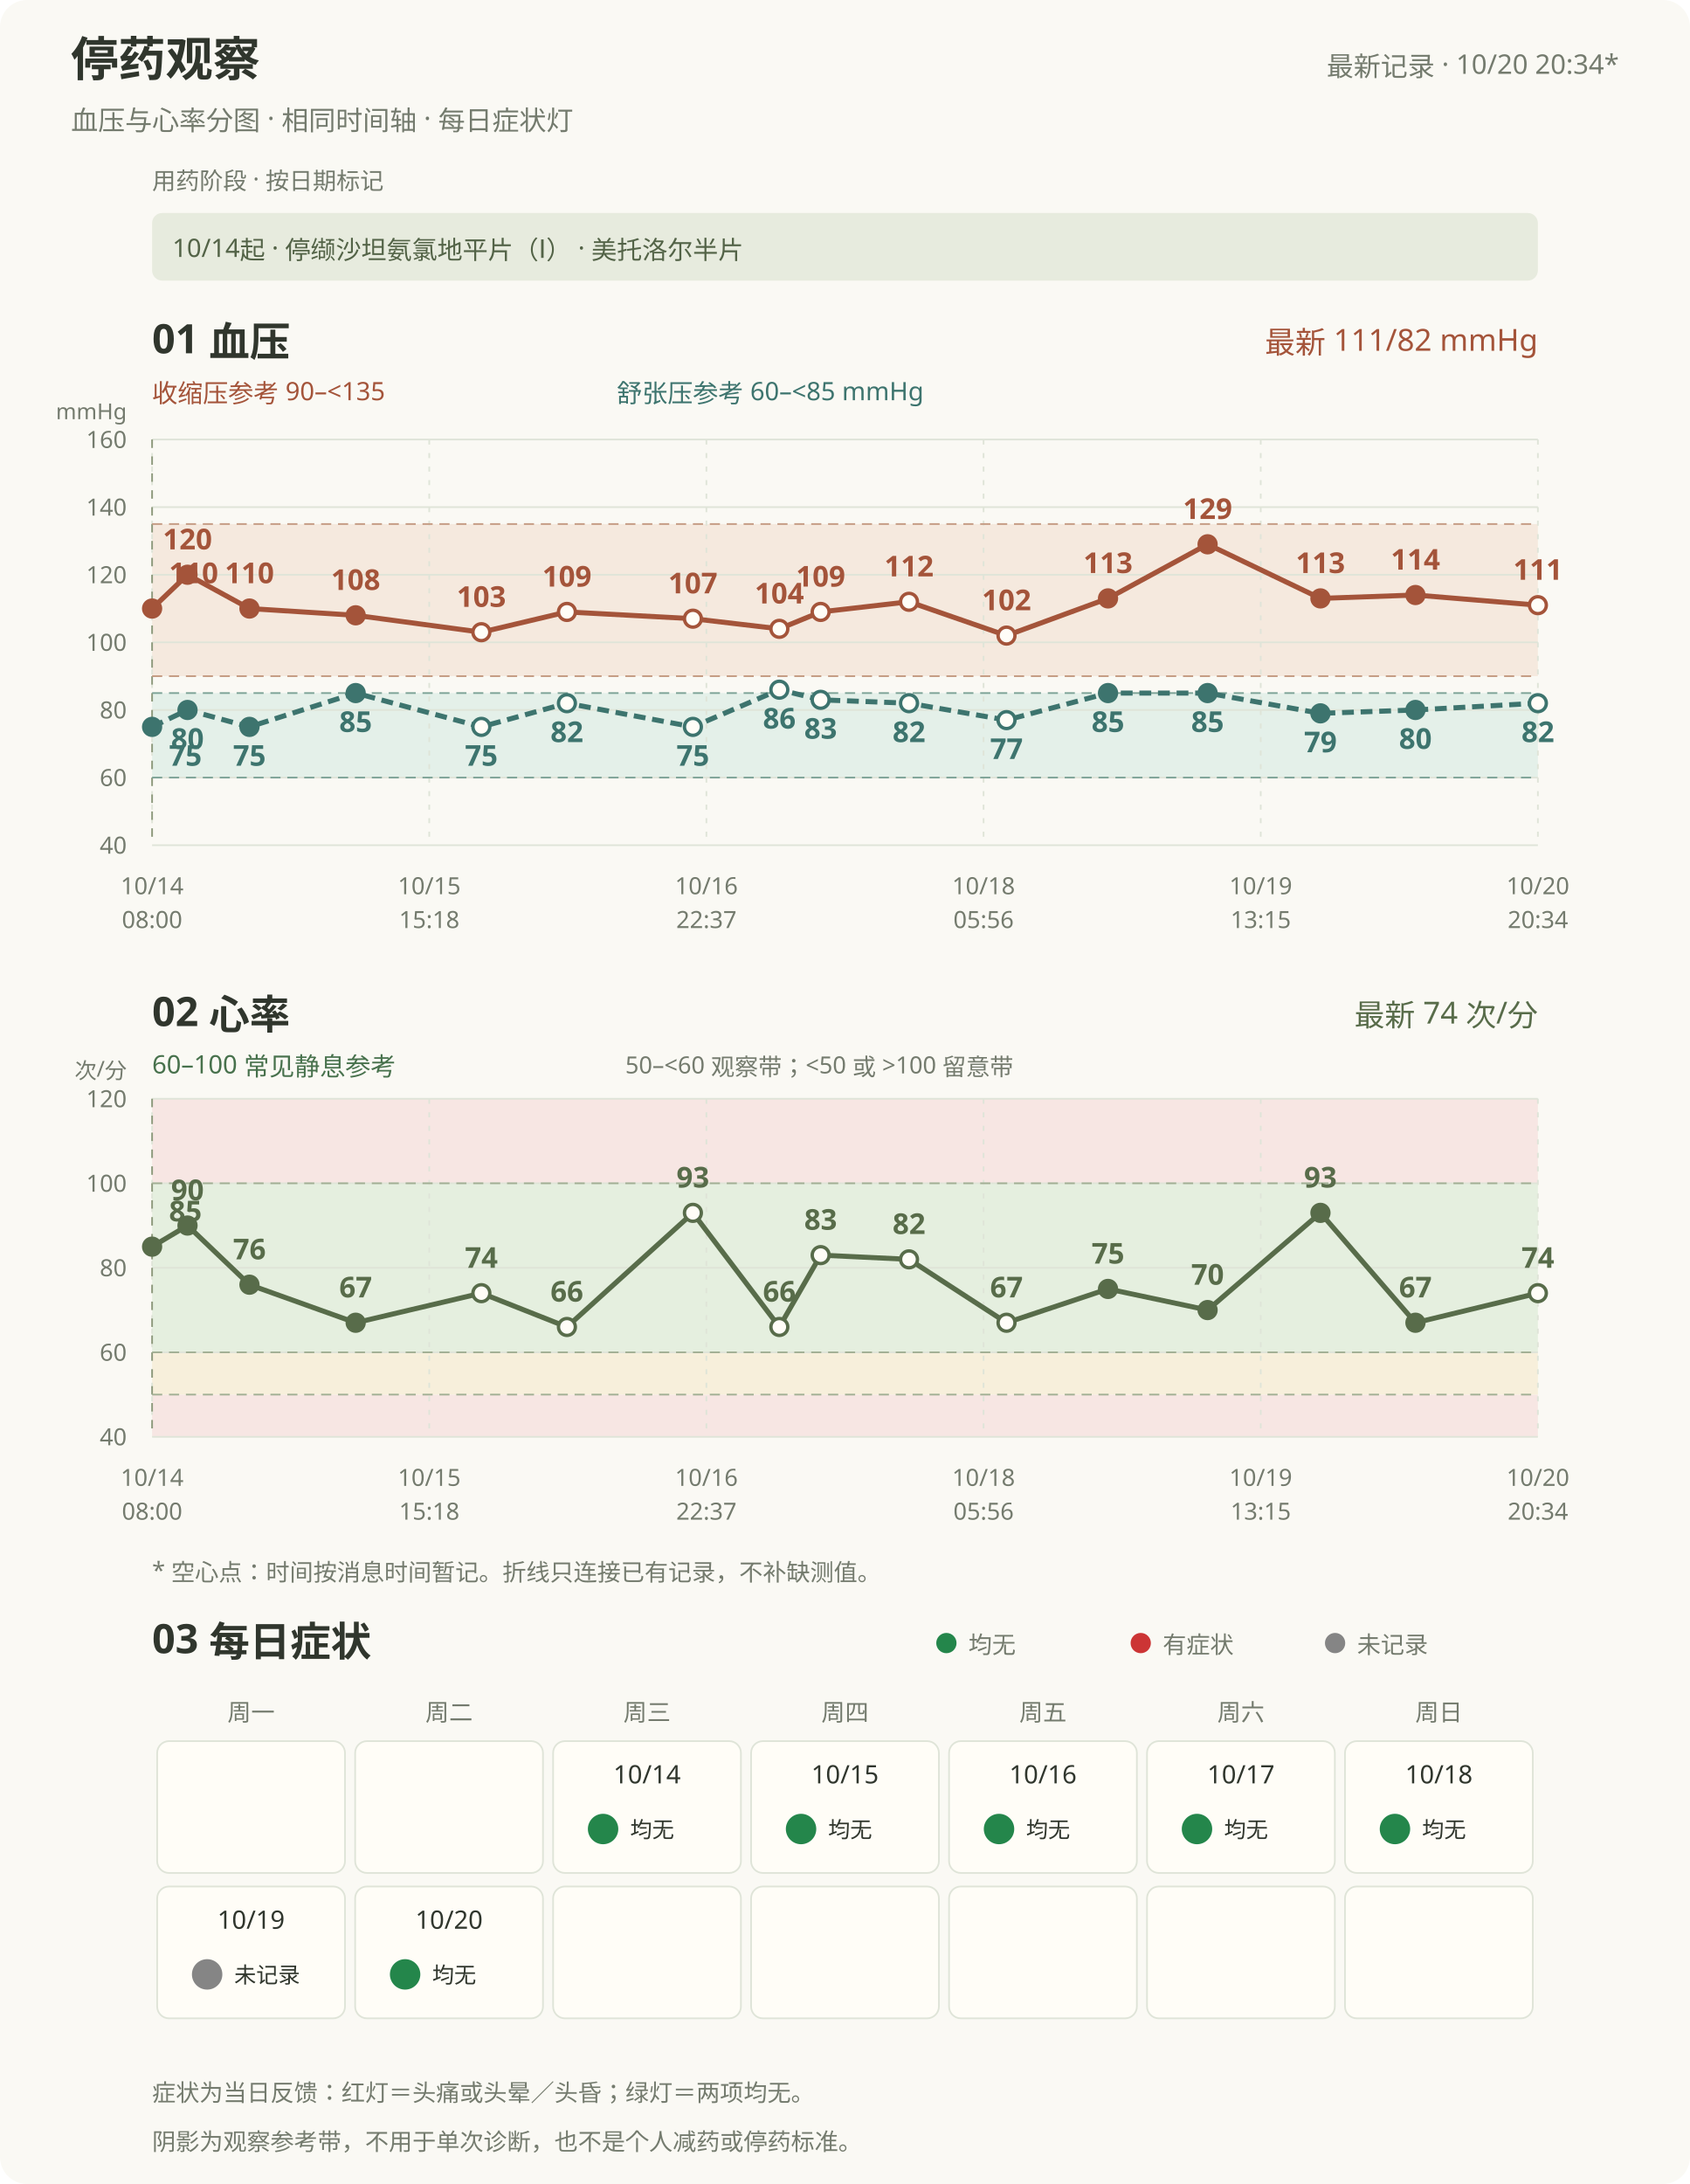
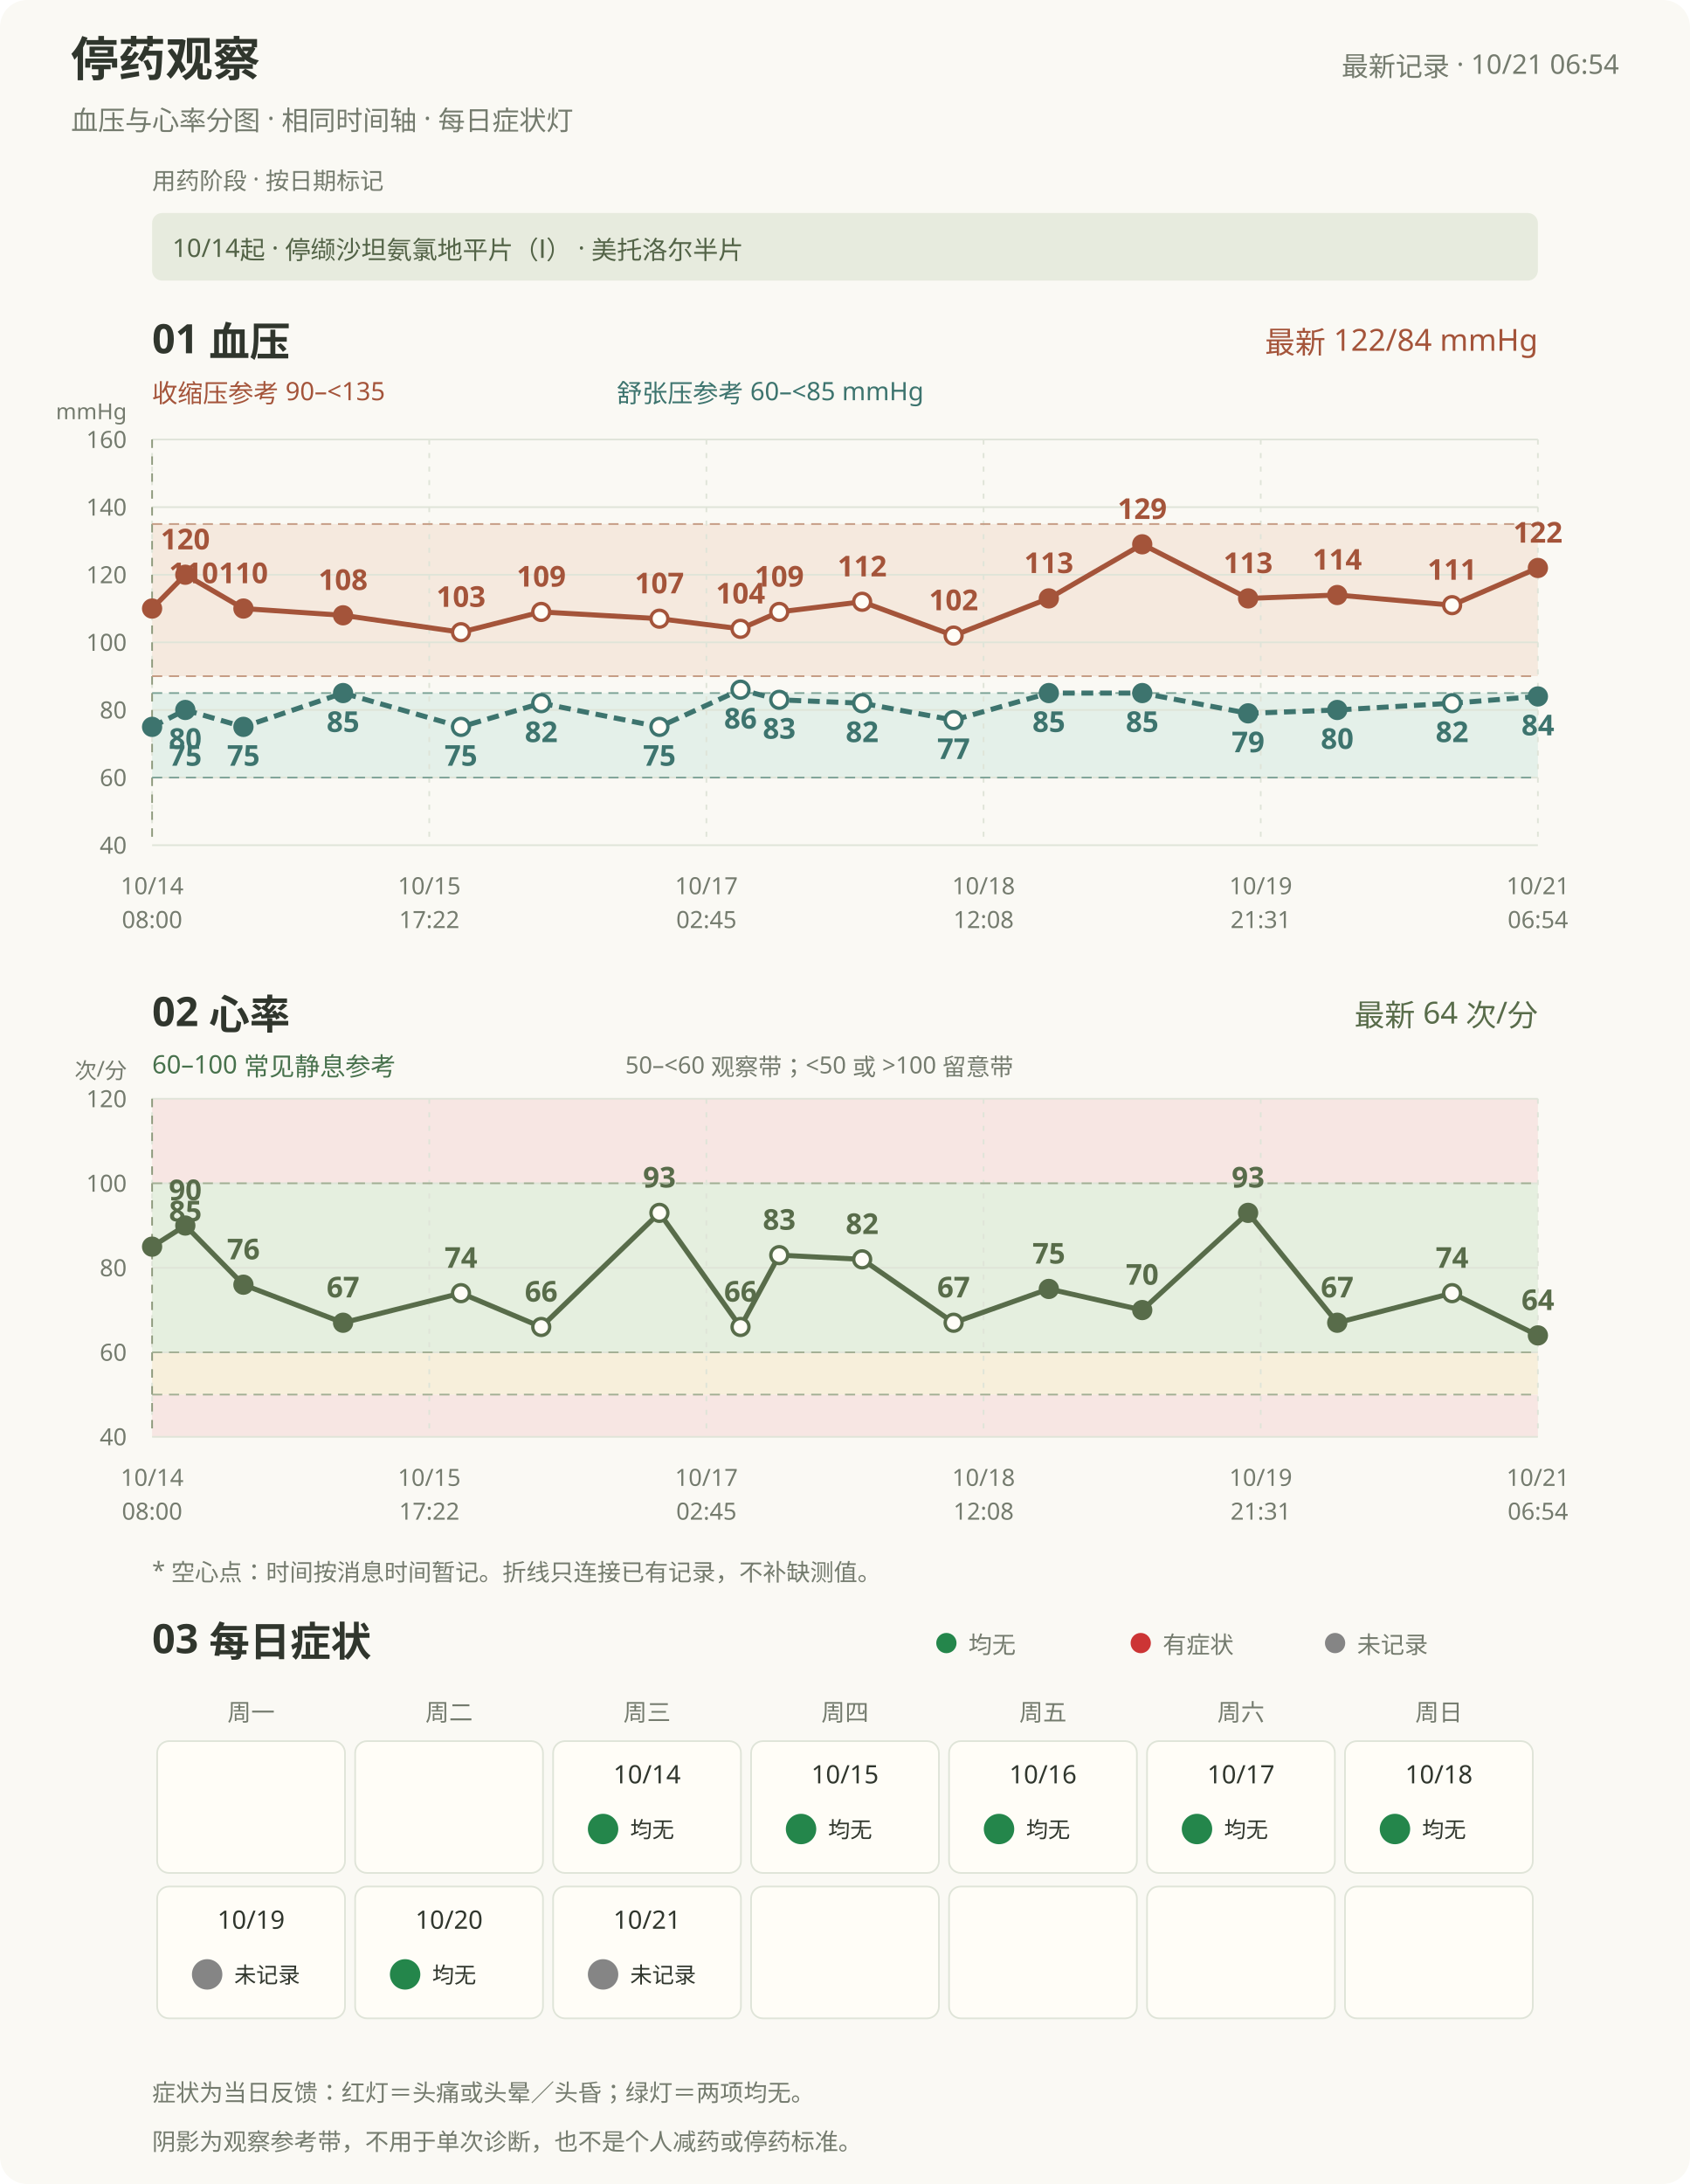
<svg xmlns="http://www.w3.org/2000/svg" viewBox="0 0 1000 1292" role="img" aria-labelledby="title desc">
  <rect width="1000" height="1292" rx="16" fill="#faf9f4" />
  <g font-family="system-ui,Microsoft YaHei,sans-serif" fill="#30362d">
    <text x="42" y="45" font-size="28" fill="#30362d" font-weight="600">停药观察</text>
-     <text x="958" y="45" font-size="16" fill="#747b6e" text-anchor="end">最新记录 · 10/20 20:34*</text>
+     <text x="958" y="45" font-size="16" fill="#747b6e" text-anchor="end">最新记录 · 10/21 06:54</text>
    <text x="42" y="77" font-size="16" fill="#747b6e">血压与心率分图 · 相同时间轴 · 每日症状灯</text>
    <text x="90" y="112" font-size="14" fill="#747b6e">用药阶段 · 按日期标记</text>
    <rect x="90" y="126" width="820" height="40" rx="6" fill="#e7ebde" />
    <text x="102" y="152" font-size="15" fill="#536347">10/14起 · 停缬沙坦氨氯地平片（Ⅰ） · 美托洛尔半片</text>
    <text x="90" y="209" font-size="24" fill="#30362d" font-weight="600">01  血压</text>
-     <text x="910" y="209" font-size="18" fill="#a4543a" text-anchor="end">最新 111/82 mmHg</text>
+     <text x="910" y="209" font-size="18" fill="#a4543a" text-anchor="end">最新 122/84 mmHg</text>
    <text x="90" y="238" font-size="15" fill="#a4543a">收缩压参考 90–&lt;135</text>
    <text x="365" y="238" font-size="15" fill="#3d746e">舒张压参考 60–&lt;85 mmHg</text>
    <rect data-band="systolic-90-135" x="90" y="310" width="820" height="90" fill="#f5e9de" />
    <rect data-band="diastolic-60-85" x="90" y="410" width="820" height="50" fill="#e4f0e9" />
    <text x="75" y="248" font-size="13" fill="#747b6e" text-anchor="end">mmHg</text>
    <line x1="90" y1="500" x2="910" y2="500" stroke="#dfe4d8" />
    <text x="75" y="505" font-size="14" fill="#747b6e" text-anchor="end">40</text>
    <line x1="90" y1="460" x2="910" y2="460" stroke="#dfe4d8" />
    <text x="75" y="465" font-size="14" fill="#747b6e" text-anchor="end">60</text>
    <line x1="90" y1="420" x2="910" y2="420" stroke="#dfe4d8" />
    <text x="75" y="425" font-size="14" fill="#747b6e" text-anchor="end">80</text>
    <line x1="90" y1="380" x2="910" y2="380" stroke="#dfe4d8" />
    <text x="75" y="385" font-size="14" fill="#747b6e" text-anchor="end">100</text>
    <line x1="90" y1="340" x2="910" y2="340" stroke="#dfe4d8" />
    <text x="75" y="345" font-size="14" fill="#747b6e" text-anchor="end">120</text>
    <line x1="90" y1="300" x2="910" y2="300" stroke="#dfe4d8" />
    <text x="75" y="305" font-size="14" fill="#747b6e" text-anchor="end">140</text>
    <line x1="90" y1="260" x2="910" y2="260" stroke="#dfe4d8" />
    <text x="75" y="265" font-size="14" fill="#747b6e" text-anchor="end">160</text>
    <line x1="90" y1="260" x2="90" y2="500" stroke="#dfe4d8" stroke-dasharray="3 5" />
    <text x="90" y="529" font-size="14" fill="#747b6e" text-anchor="middle">10/14</text>
    <text x="90" y="549" font-size="14" fill="#747b6e" text-anchor="middle">08:00</text>
    <line x1="254" y1="260" x2="254" y2="500" stroke="#dfe4d8" stroke-dasharray="3 5" />
    <text x="254" y="529" font-size="14" fill="#747b6e" text-anchor="middle">10/15</text>
-     <text x="254" y="549" font-size="14" fill="#747b6e" text-anchor="middle">15:18</text>
+     <text x="254" y="549" font-size="14" fill="#747b6e" text-anchor="middle">17:22</text>
    <line x1="418" y1="260" x2="418" y2="500" stroke="#dfe4d8" stroke-dasharray="3 5" />
-     <text x="418" y="529" font-size="14" fill="#747b6e" text-anchor="middle">10/16</text>
-     <text x="418" y="549" font-size="14" fill="#747b6e" text-anchor="middle">22:37</text>
+     <text x="418" y="529" font-size="14" fill="#747b6e" text-anchor="middle">10/17</text>
+     <text x="418" y="549" font-size="14" fill="#747b6e" text-anchor="middle">02:45</text>
    <line x1="582" y1="260" x2="582" y2="500" stroke="#dfe4d8" stroke-dasharray="3 5" />
    <text x="582" y="529" font-size="14" fill="#747b6e" text-anchor="middle">10/18</text>
-     <text x="582" y="549" font-size="14" fill="#747b6e" text-anchor="middle">05:56</text>
+     <text x="582" y="549" font-size="14" fill="#747b6e" text-anchor="middle">12:08</text>
    <line x1="746" y1="260" x2="746" y2="500" stroke="#dfe4d8" stroke-dasharray="3 5" />
    <text x="746" y="529" font-size="14" fill="#747b6e" text-anchor="middle">10/19</text>
-     <text x="746" y="549" font-size="14" fill="#747b6e" text-anchor="middle">13:15</text>
+     <text x="746" y="549" font-size="14" fill="#747b6e" text-anchor="middle">21:31</text>
    <line x1="910" y1="260" x2="910" y2="500" stroke="#dfe4d8" stroke-dasharray="3 5" />
-     <text x="910" y="529" font-size="14" fill="#747b6e" text-anchor="middle">10/20</text>
-     <text x="910" y="549" font-size="14" fill="#747b6e" text-anchor="middle">20:34</text>
+     <text x="910" y="529" font-size="14" fill="#747b6e" text-anchor="middle">10/21</text>
+     <text x="910" y="549" font-size="14" fill="#747b6e" text-anchor="middle">06:54</text>
    <line x1="90" y1="260" x2="90" y2="500" stroke="#8d997c" stroke-dasharray="5 5" />
    <line x1="90" y1="400" x2="910" y2="400" stroke="#c49a82" stroke-dasharray="6 4" />
    <line x1="90" y1="310" x2="910" y2="310" stroke="#c49a82" stroke-dasharray="6 4" />
    <line x1="90" y1="460" x2="910" y2="460" stroke="#7ca296" stroke-dasharray="6 4" />
    <line x1="90" y1="410" x2="910" y2="410" stroke="#7ca296" stroke-dasharray="6 4" />
-     <polyline data-series="systolic" points="90,360 110.95,340 147.611,360 210.46,364 284.831,374 335.459,362 410.004,366 461.156,372 485.597,362 537.884,356 595.582,376 655.638,354 714.558,322 781.335,354 837.549,352 910,358" fill="none" stroke="#a4543a" stroke-width="3" stroke-linejoin="round" />
+     <polyline data-series="systolic" points="90,360 109.652,340 144.044,360 203.002,364 272.768,374 320.262,362 390.192,366 438.177,372 461.104,362 510.154,356 564.28,376 620.617,354 675.89,322 738.532,354 791.266,352 859.231,358 910,336" fill="none" stroke="#a4543a" stroke-width="3" stroke-linejoin="round" />
    <circle data-reading="systolic" cx="90" cy="360" r="5" stroke="#a4543a" stroke-width="2" fill="#a4543a" />
    <text x="100" y="345" font-size="17" fill="#a4543a" text-anchor="start" font-weight="600">110</text>
-     <circle data-reading="systolic" cx="110.95" cy="340" r="5" stroke="#a4543a" stroke-width="2" fill="#a4543a" />
-     <text x="110.95" y="325" font-size="17" fill="#a4543a" text-anchor="middle" font-weight="600">120</text>
-     <circle data-reading="systolic" cx="147.611" cy="360" r="5" stroke="#a4543a" stroke-width="2" fill="#a4543a" />
-     <text x="147.611" y="345" font-size="17" fill="#a4543a" text-anchor="middle" font-weight="600">110</text>
-     <circle data-reading="systolic" cx="210.46" cy="364" r="5" stroke="#a4543a" stroke-width="2" fill="#a4543a" />
-     <text x="210.46" y="349" font-size="17" fill="#a4543a" text-anchor="middle" font-weight="600">108</text>
-     <circle data-reading="systolic" cx="284.831" cy="374" r="5" stroke="#a4543a" stroke-width="2" fill="#fffdf7" />
-     <text x="284.831" y="359" font-size="17" fill="#a4543a" text-anchor="middle" font-weight="600">103</text>
-     <circle data-reading="systolic" cx="335.459" cy="362" r="5" stroke="#a4543a" stroke-width="2" fill="#fffdf7" />
-     <text x="335.459" y="347" font-size="17" fill="#a4543a" text-anchor="middle" font-weight="600">109</text>
-     <circle data-reading="systolic" cx="410.004" cy="366" r="5" stroke="#a4543a" stroke-width="2" fill="#fffdf7" />
-     <text x="410.004" y="351" font-size="17" fill="#a4543a" text-anchor="middle" font-weight="600">107</text>
-     <circle data-reading="systolic" cx="461.156" cy="372" r="5" stroke="#a4543a" stroke-width="2" fill="#fffdf7" />
-     <text x="461.156" y="357" font-size="17" fill="#a4543a" text-anchor="middle" font-weight="600">104</text>
-     <circle data-reading="systolic" cx="485.597" cy="362" r="5" stroke="#a4543a" stroke-width="2" fill="#fffdf7" />
-     <text x="485.597" y="347" font-size="17" fill="#a4543a" text-anchor="middle" font-weight="600">109</text>
-     <circle data-reading="systolic" cx="537.884" cy="356" r="5" stroke="#a4543a" stroke-width="2" fill="#fffdf7" />
-     <text x="537.884" y="341" font-size="17" fill="#a4543a" text-anchor="middle" font-weight="600">112</text>
-     <circle data-reading="systolic" cx="595.582" cy="376" r="5" stroke="#a4543a" stroke-width="2" fill="#fffdf7" />
-     <text x="595.582" y="361" font-size="17" fill="#a4543a" text-anchor="middle" font-weight="600">102</text>
-     <circle data-reading="systolic" cx="655.638" cy="354" r="5" stroke="#a4543a" stroke-width="2" fill="#a4543a" />
-     <text x="655.638" y="339" font-size="17" fill="#a4543a" text-anchor="middle" font-weight="600">113</text>
-     <circle data-reading="systolic" cx="714.558" cy="322" r="5" stroke="#a4543a" stroke-width="2" fill="#a4543a" />
-     <text x="714.558" y="307" font-size="17" fill="#a4543a" text-anchor="middle" font-weight="600">129</text>
-     <circle data-reading="systolic" cx="781.335" cy="354" r="5" stroke="#a4543a" stroke-width="2" fill="#a4543a" />
-     <text x="781.335" y="339" font-size="17" fill="#a4543a" text-anchor="middle" font-weight="600">113</text>
-     <circle data-reading="systolic" cx="837.549" cy="352" r="5" stroke="#a4543a" stroke-width="2" fill="#a4543a" />
-     <text x="837.549" y="337" font-size="17" fill="#a4543a" text-anchor="middle" font-weight="600">114</text>
-     <circle data-reading="systolic" cx="910" cy="358" r="5" stroke="#a4543a" stroke-width="2" fill="#fffdf7" />
-     <text x="910" y="343" font-size="17" fill="#a4543a" text-anchor="middle" font-weight="600">111</text>
-     <polyline data-series="diastolic" points="90,430 110.95,420 147.611,430 210.46,410 284.831,430 335.459,416 410.004,430 461.156,408 485.597,414 537.884,416 595.582,426 655.638,410 714.558,410 781.335,422 837.549,420 910,416" fill="none" stroke="#3d746e" stroke-width="3" stroke-linejoin="round" stroke-dasharray="7 4" />
+     <circle data-reading="systolic" cx="109.652" cy="340" r="5" stroke="#a4543a" stroke-width="2" fill="#a4543a" />
+     <text x="109.652" y="325" font-size="17" fill="#a4543a" text-anchor="middle" font-weight="600">120</text>
+     <circle data-reading="systolic" cx="144.044" cy="360" r="5" stroke="#a4543a" stroke-width="2" fill="#a4543a" />
+     <text x="144.044" y="345" font-size="17" fill="#a4543a" text-anchor="middle" font-weight="600">110</text>
+     <circle data-reading="systolic" cx="203.002" cy="364" r="5" stroke="#a4543a" stroke-width="2" fill="#a4543a" />
+     <text x="203.002" y="349" font-size="17" fill="#a4543a" text-anchor="middle" font-weight="600">108</text>
+     <circle data-reading="systolic" cx="272.768" cy="374" r="5" stroke="#a4543a" stroke-width="2" fill="#fffdf7" />
+     <text x="272.768" y="359" font-size="17" fill="#a4543a" text-anchor="middle" font-weight="600">103</text>
+     <circle data-reading="systolic" cx="320.262" cy="362" r="5" stroke="#a4543a" stroke-width="2" fill="#fffdf7" />
+     <text x="320.262" y="347" font-size="17" fill="#a4543a" text-anchor="middle" font-weight="600">109</text>
+     <circle data-reading="systolic" cx="390.192" cy="366" r="5" stroke="#a4543a" stroke-width="2" fill="#fffdf7" />
+     <text x="390.192" y="351" font-size="17" fill="#a4543a" text-anchor="middle" font-weight="600">107</text>
+     <circle data-reading="systolic" cx="438.177" cy="372" r="5" stroke="#a4543a" stroke-width="2" fill="#fffdf7" />
+     <text x="438.177" y="357" font-size="17" fill="#a4543a" text-anchor="middle" font-weight="600">104</text>
+     <circle data-reading="systolic" cx="461.104" cy="362" r="5" stroke="#a4543a" stroke-width="2" fill="#fffdf7" />
+     <text x="461.104" y="347" font-size="17" fill="#a4543a" text-anchor="middle" font-weight="600">109</text>
+     <circle data-reading="systolic" cx="510.154" cy="356" r="5" stroke="#a4543a" stroke-width="2" fill="#fffdf7" />
+     <text x="510.154" y="341" font-size="17" fill="#a4543a" text-anchor="middle" font-weight="600">112</text>
+     <circle data-reading="systolic" cx="564.28" cy="376" r="5" stroke="#a4543a" stroke-width="2" fill="#fffdf7" />
+     <text x="564.28" y="361" font-size="17" fill="#a4543a" text-anchor="middle" font-weight="600">102</text>
+     <circle data-reading="systolic" cx="620.617" cy="354" r="5" stroke="#a4543a" stroke-width="2" fill="#a4543a" />
+     <text x="620.617" y="339" font-size="17" fill="#a4543a" text-anchor="middle" font-weight="600">113</text>
+     <circle data-reading="systolic" cx="675.89" cy="322" r="5" stroke="#a4543a" stroke-width="2" fill="#a4543a" />
+     <text x="675.89" y="307" font-size="17" fill="#a4543a" text-anchor="middle" font-weight="600">129</text>
+     <circle data-reading="systolic" cx="738.532" cy="354" r="5" stroke="#a4543a" stroke-width="2" fill="#a4543a" />
+     <text x="738.532" y="339" font-size="17" fill="#a4543a" text-anchor="middle" font-weight="600">113</text>
+     <circle data-reading="systolic" cx="791.266" cy="352" r="5" stroke="#a4543a" stroke-width="2" fill="#a4543a" />
+     <text x="791.266" y="337" font-size="17" fill="#a4543a" text-anchor="middle" font-weight="600">114</text>
+     <circle data-reading="systolic" cx="859.231" cy="358" r="5" stroke="#a4543a" stroke-width="2" fill="#fffdf7" />
+     <text x="859.231" y="343" font-size="17" fill="#a4543a" text-anchor="middle" font-weight="600">111</text>
+     <circle data-reading="systolic" cx="910" cy="336" r="5" stroke="#a4543a" stroke-width="2" fill="#a4543a" />
+     <text x="910" y="321" font-size="17" fill="#a4543a" text-anchor="middle" font-weight="600">122</text>
+     <polyline data-series="diastolic" points="90,430 109.652,420 144.044,430 203.002,410 272.768,430 320.262,416 390.192,430 438.177,408 461.104,414 510.154,416 564.28,426 620.617,410 675.89,410 738.532,422 791.266,420 859.231,416 910,412" fill="none" stroke="#3d746e" stroke-width="3" stroke-linejoin="round" stroke-dasharray="7 4" />
    <circle data-reading="diastolic" cx="90" cy="430" r="5" stroke="#3d746e" stroke-width="2" fill="#3d746e" />
    <text x="100" y="453" font-size="17" fill="#3d746e" text-anchor="start" font-weight="600">75</text>
-     <circle data-reading="diastolic" cx="110.95" cy="420" r="5" stroke="#3d746e" stroke-width="2" fill="#3d746e" />
-     <text x="110.95" y="443" font-size="17" fill="#3d746e" text-anchor="middle" font-weight="600">80</text>
-     <circle data-reading="diastolic" cx="147.611" cy="430" r="5" stroke="#3d746e" stroke-width="2" fill="#3d746e" />
-     <text x="147.611" y="453" font-size="17" fill="#3d746e" text-anchor="middle" font-weight="600">75</text>
-     <circle data-reading="diastolic" cx="210.46" cy="410" r="5" stroke="#3d746e" stroke-width="2" fill="#3d746e" />
-     <text x="210.46" y="433" font-size="17" fill="#3d746e" text-anchor="middle" font-weight="600">85</text>
-     <circle data-reading="diastolic" cx="284.831" cy="430" r="5" stroke="#3d746e" stroke-width="2" fill="#fffdf7" />
-     <text x="284.831" y="453" font-size="17" fill="#3d746e" text-anchor="middle" font-weight="600">75</text>
-     <circle data-reading="diastolic" cx="335.459" cy="416" r="5" stroke="#3d746e" stroke-width="2" fill="#fffdf7" />
-     <text x="335.459" y="439" font-size="17" fill="#3d746e" text-anchor="middle" font-weight="600">82</text>
-     <circle data-reading="diastolic" cx="410.004" cy="430" r="5" stroke="#3d746e" stroke-width="2" fill="#fffdf7" />
-     <text x="410.004" y="453" font-size="17" fill="#3d746e" text-anchor="middle" font-weight="600">75</text>
-     <circle data-reading="diastolic" cx="461.156" cy="408" r="5" stroke="#3d746e" stroke-width="2" fill="#fffdf7" />
-     <text x="461.156" y="431" font-size="17" fill="#3d746e" text-anchor="middle" font-weight="600">86</text>
-     <circle data-reading="diastolic" cx="485.597" cy="414" r="5" stroke="#3d746e" stroke-width="2" fill="#fffdf7" />
-     <text x="485.597" y="437" font-size="17" fill="#3d746e" text-anchor="middle" font-weight="600">83</text>
-     <circle data-reading="diastolic" cx="537.884" cy="416" r="5" stroke="#3d746e" stroke-width="2" fill="#fffdf7" />
-     <text x="537.884" y="439" font-size="17" fill="#3d746e" text-anchor="middle" font-weight="600">82</text>
-     <circle data-reading="diastolic" cx="595.582" cy="426" r="5" stroke="#3d746e" stroke-width="2" fill="#fffdf7" />
-     <text x="595.582" y="449" font-size="17" fill="#3d746e" text-anchor="middle" font-weight="600">77</text>
-     <circle data-reading="diastolic" cx="655.638" cy="410" r="5" stroke="#3d746e" stroke-width="2" fill="#3d746e" />
-     <text x="655.638" y="433" font-size="17" fill="#3d746e" text-anchor="middle" font-weight="600">85</text>
-     <circle data-reading="diastolic" cx="714.558" cy="410" r="5" stroke="#3d746e" stroke-width="2" fill="#3d746e" />
-     <text x="714.558" y="433" font-size="17" fill="#3d746e" text-anchor="middle" font-weight="600">85</text>
-     <circle data-reading="diastolic" cx="781.335" cy="422" r="5" stroke="#3d746e" stroke-width="2" fill="#3d746e" />
-     <text x="781.335" y="445" font-size="17" fill="#3d746e" text-anchor="middle" font-weight="600">79</text>
-     <circle data-reading="diastolic" cx="837.549" cy="420" r="5" stroke="#3d746e" stroke-width="2" fill="#3d746e" />
-     <text x="837.549" y="443" font-size="17" fill="#3d746e" text-anchor="middle" font-weight="600">80</text>
-     <circle data-reading="diastolic" cx="910" cy="416" r="5" stroke="#3d746e" stroke-width="2" fill="#fffdf7" />
-     <text x="910" y="439" font-size="17" fill="#3d746e" text-anchor="middle" font-weight="600">82</text>
+     <circle data-reading="diastolic" cx="109.652" cy="420" r="5" stroke="#3d746e" stroke-width="2" fill="#3d746e" />
+     <text x="109.652" y="443" font-size="17" fill="#3d746e" text-anchor="middle" font-weight="600">80</text>
+     <circle data-reading="diastolic" cx="144.044" cy="430" r="5" stroke="#3d746e" stroke-width="2" fill="#3d746e" />
+     <text x="144.044" y="453" font-size="17" fill="#3d746e" text-anchor="middle" font-weight="600">75</text>
+     <circle data-reading="diastolic" cx="203.002" cy="410" r="5" stroke="#3d746e" stroke-width="2" fill="#3d746e" />
+     <text x="203.002" y="433" font-size="17" fill="#3d746e" text-anchor="middle" font-weight="600">85</text>
+     <circle data-reading="diastolic" cx="272.768" cy="430" r="5" stroke="#3d746e" stroke-width="2" fill="#fffdf7" />
+     <text x="272.768" y="453" font-size="17" fill="#3d746e" text-anchor="middle" font-weight="600">75</text>
+     <circle data-reading="diastolic" cx="320.262" cy="416" r="5" stroke="#3d746e" stroke-width="2" fill="#fffdf7" />
+     <text x="320.262" y="439" font-size="17" fill="#3d746e" text-anchor="middle" font-weight="600">82</text>
+     <circle data-reading="diastolic" cx="390.192" cy="430" r="5" stroke="#3d746e" stroke-width="2" fill="#fffdf7" />
+     <text x="390.192" y="453" font-size="17" fill="#3d746e" text-anchor="middle" font-weight="600">75</text>
+     <circle data-reading="diastolic" cx="438.177" cy="408" r="5" stroke="#3d746e" stroke-width="2" fill="#fffdf7" />
+     <text x="438.177" y="431" font-size="17" fill="#3d746e" text-anchor="middle" font-weight="600">86</text>
+     <circle data-reading="diastolic" cx="461.104" cy="414" r="5" stroke="#3d746e" stroke-width="2" fill="#fffdf7" />
+     <text x="461.104" y="437" font-size="17" fill="#3d746e" text-anchor="middle" font-weight="600">83</text>
+     <circle data-reading="diastolic" cx="510.154" cy="416" r="5" stroke="#3d746e" stroke-width="2" fill="#fffdf7" />
+     <text x="510.154" y="439" font-size="17" fill="#3d746e" text-anchor="middle" font-weight="600">82</text>
+     <circle data-reading="diastolic" cx="564.28" cy="426" r="5" stroke="#3d746e" stroke-width="2" fill="#fffdf7" />
+     <text x="564.28" y="449" font-size="17" fill="#3d746e" text-anchor="middle" font-weight="600">77</text>
+     <circle data-reading="diastolic" cx="620.617" cy="410" r="5" stroke="#3d746e" stroke-width="2" fill="#3d746e" />
+     <text x="620.617" y="433" font-size="17" fill="#3d746e" text-anchor="middle" font-weight="600">85</text>
+     <circle data-reading="diastolic" cx="675.89" cy="410" r="5" stroke="#3d746e" stroke-width="2" fill="#3d746e" />
+     <text x="675.89" y="433" font-size="17" fill="#3d746e" text-anchor="middle" font-weight="600">85</text>
+     <circle data-reading="diastolic" cx="738.532" cy="422" r="5" stroke="#3d746e" stroke-width="2" fill="#3d746e" />
+     <text x="738.532" y="445" font-size="17" fill="#3d746e" text-anchor="middle" font-weight="600">79</text>
+     <circle data-reading="diastolic" cx="791.266" cy="420" r="5" stroke="#3d746e" stroke-width="2" fill="#3d746e" />
+     <text x="791.266" y="443" font-size="17" fill="#3d746e" text-anchor="middle" font-weight="600">80</text>
+     <circle data-reading="diastolic" cx="859.231" cy="416" r="5" stroke="#3d746e" stroke-width="2" fill="#fffdf7" />
+     <text x="859.231" y="439" font-size="17" fill="#3d746e" text-anchor="middle" font-weight="600">82</text>
+     <circle data-reading="diastolic" cx="910" cy="412" r="5" stroke="#3d746e" stroke-width="2" fill="#3d746e" />
+     <text x="910" y="435" font-size="17" fill="#3d746e" text-anchor="middle" font-weight="600">84</text>
    <text x="90" y="607" font-size="24" fill="#30362d" font-weight="600">02  心率</text>
-     <text x="910" y="607" font-size="18" fill="#586c4a" text-anchor="end">最新 74 次/分</text>
+     <text x="910" y="607" font-size="18" fill="#586c4a" text-anchor="end">最新 64 次/分</text>
    <text x="90" y="635" font-size="15" fill="#47714c">60–100 常见静息参考</text>
    <text x="370" y="635" font-size="14" fill="#747b6e">50–&lt;60 观察带；&lt;50 或 &gt;100 留意带</text>
    <rect data-band="heart-low" x="90" y="825" width="820" height="25" fill="#f7e6e3" />
    <rect data-band="heart-observe" x="90" y="800" width="820" height="25" fill="#f7efdb" />
    <rect data-band="heart-reference-60-100" x="90" y="700" width="820" height="100" fill="#e5efdf" />
    <rect data-band="heart-high" x="90" y="650" width="820" height="50" fill="#f7e6e3" />
    <text x="75" y="638" font-size="13" fill="#747b6e" text-anchor="end">次/分</text>
    <line x1="90" y1="850" x2="910" y2="850" stroke="#dfe4d8" />
    <text x="75" y="855" font-size="14" fill="#747b6e" text-anchor="end">40</text>
    <line x1="90" y1="800" x2="910" y2="800" stroke="#dfe4d8" />
    <text x="75" y="805" font-size="14" fill="#747b6e" text-anchor="end">60</text>
    <line x1="90" y1="750" x2="910" y2="750" stroke="#dfe4d8" />
    <text x="75" y="755" font-size="14" fill="#747b6e" text-anchor="end">80</text>
    <line x1="90" y1="700" x2="910" y2="700" stroke="#dfe4d8" />
    <text x="75" y="705" font-size="14" fill="#747b6e" text-anchor="end">100</text>
    <line x1="90" y1="650" x2="910" y2="650" stroke="#dfe4d8" />
    <text x="75" y="655" font-size="14" fill="#747b6e" text-anchor="end">120</text>
    <line x1="90" y1="650" x2="90" y2="850" stroke="#dfe4d8" stroke-dasharray="3 5" />
    <text x="90" y="879" font-size="14" fill="#747b6e" text-anchor="middle">10/14</text>
    <text x="90" y="899" font-size="14" fill="#747b6e" text-anchor="middle">08:00</text>
    <line x1="254" y1="650" x2="254" y2="850" stroke="#dfe4d8" stroke-dasharray="3 5" />
    <text x="254" y="879" font-size="14" fill="#747b6e" text-anchor="middle">10/15</text>
-     <text x="254" y="899" font-size="14" fill="#747b6e" text-anchor="middle">15:18</text>
+     <text x="254" y="899" font-size="14" fill="#747b6e" text-anchor="middle">17:22</text>
    <line x1="418" y1="650" x2="418" y2="850" stroke="#dfe4d8" stroke-dasharray="3 5" />
-     <text x="418" y="879" font-size="14" fill="#747b6e" text-anchor="middle">10/16</text>
-     <text x="418" y="899" font-size="14" fill="#747b6e" text-anchor="middle">22:37</text>
+     <text x="418" y="879" font-size="14" fill="#747b6e" text-anchor="middle">10/17</text>
+     <text x="418" y="899" font-size="14" fill="#747b6e" text-anchor="middle">02:45</text>
    <line x1="582" y1="650" x2="582" y2="850" stroke="#dfe4d8" stroke-dasharray="3 5" />
    <text x="582" y="879" font-size="14" fill="#747b6e" text-anchor="middle">10/18</text>
-     <text x="582" y="899" font-size="14" fill="#747b6e" text-anchor="middle">05:56</text>
+     <text x="582" y="899" font-size="14" fill="#747b6e" text-anchor="middle">12:08</text>
    <line x1="746" y1="650" x2="746" y2="850" stroke="#dfe4d8" stroke-dasharray="3 5" />
    <text x="746" y="879" font-size="14" fill="#747b6e" text-anchor="middle">10/19</text>
-     <text x="746" y="899" font-size="14" fill="#747b6e" text-anchor="middle">13:15</text>
+     <text x="746" y="899" font-size="14" fill="#747b6e" text-anchor="middle">21:31</text>
    <line x1="910" y1="650" x2="910" y2="850" stroke="#dfe4d8" stroke-dasharray="3 5" />
-     <text x="910" y="879" font-size="14" fill="#747b6e" text-anchor="middle">10/20</text>
-     <text x="910" y="899" font-size="14" fill="#747b6e" text-anchor="middle">20:34</text>
+     <text x="910" y="879" font-size="14" fill="#747b6e" text-anchor="middle">10/21</text>
+     <text x="910" y="899" font-size="14" fill="#747b6e" text-anchor="middle">06:54</text>
    <line x1="90" y1="650" x2="90" y2="850" stroke="#8d997c" stroke-dasharray="5 5" />
    <line x1="90" y1="825" x2="910" y2="825" stroke="#a2af94" stroke-dasharray="6 4" />
    <line x1="90" y1="800" x2="910" y2="800" stroke="#a2af94" stroke-dasharray="6 4" />
    <line x1="90" y1="700" x2="910" y2="700" stroke="#a2af94" stroke-dasharray="6 4" />
-     <polyline data-series="heartRate" points="90,737.5 110.95,725 147.611,760 210.46,782.5 284.831,765 335.459,785 410.004,717.5 461.156,785 485.597,742.5 537.884,745 595.582,782.5 655.638,762.5 714.558,775 781.335,717.5 837.549,782.5 910,765" fill="none" stroke="#586c4a" stroke-width="3" stroke-linejoin="round" />
+     <polyline data-series="heartRate" points="90,737.5 109.652,725 144.044,760 203.002,782.5 272.768,765 320.262,785 390.192,717.5 438.177,785 461.104,742.5 510.154,745 564.28,782.5 620.617,762.5 675.89,775 738.532,717.5 791.266,782.5 859.231,765 910,790" fill="none" stroke="#586c4a" stroke-width="3" stroke-linejoin="round" />
    <circle data-reading="heartRate" cx="90" cy="737.5" r="5" stroke="#586c4a" stroke-width="2" fill="#586c4a" />
    <text x="100" y="722.5" font-size="17" fill="#586c4a" text-anchor="start" font-weight="600">85</text>
-     <circle data-reading="heartRate" cx="110.95" cy="725" r="5" stroke="#586c4a" stroke-width="2" fill="#586c4a" />
-     <text x="110.95" y="710" font-size="17" fill="#586c4a" text-anchor="middle" font-weight="600">90</text>
-     <circle data-reading="heartRate" cx="147.611" cy="760" r="5" stroke="#586c4a" stroke-width="2" fill="#586c4a" />
-     <text x="147.611" y="745" font-size="17" fill="#586c4a" text-anchor="middle" font-weight="600">76</text>
-     <circle data-reading="heartRate" cx="210.46" cy="782.5" r="5" stroke="#586c4a" stroke-width="2" fill="#586c4a" />
-     <text x="210.46" y="767.5" font-size="17" fill="#586c4a" text-anchor="middle" font-weight="600">67</text>
-     <circle data-reading="heartRate" cx="284.831" cy="765" r="5" stroke="#586c4a" stroke-width="2" fill="#fffdf7" />
-     <text x="284.831" y="750" font-size="17" fill="#586c4a" text-anchor="middle" font-weight="600">74</text>
-     <circle data-reading="heartRate" cx="335.459" cy="785" r="5" stroke="#586c4a" stroke-width="2" fill="#fffdf7" />
-     <text x="335.459" y="770" font-size="17" fill="#586c4a" text-anchor="middle" font-weight="600">66</text>
-     <circle data-reading="heartRate" cx="410.004" cy="717.5" r="5" stroke="#586c4a" stroke-width="2" fill="#fffdf7" />
-     <text x="410.004" y="702.5" font-size="17" fill="#586c4a" text-anchor="middle" font-weight="600">93</text>
-     <circle data-reading="heartRate" cx="461.156" cy="785" r="5" stroke="#586c4a" stroke-width="2" fill="#fffdf7" />
-     <text x="461.156" y="770" font-size="17" fill="#586c4a" text-anchor="middle" font-weight="600">66</text>
-     <circle data-reading="heartRate" cx="485.597" cy="742.5" r="5" stroke="#586c4a" stroke-width="2" fill="#fffdf7" />
-     <text x="485.597" y="727.5" font-size="17" fill="#586c4a" text-anchor="middle" font-weight="600">83</text>
-     <circle data-reading="heartRate" cx="537.884" cy="745" r="5" stroke="#586c4a" stroke-width="2" fill="#fffdf7" />
-     <text x="537.884" y="730" font-size="17" fill="#586c4a" text-anchor="middle" font-weight="600">82</text>
-     <circle data-reading="heartRate" cx="595.582" cy="782.5" r="5" stroke="#586c4a" stroke-width="2" fill="#fffdf7" />
-     <text x="595.582" y="767.5" font-size="17" fill="#586c4a" text-anchor="middle" font-weight="600">67</text>
-     <circle data-reading="heartRate" cx="655.638" cy="762.5" r="5" stroke="#586c4a" stroke-width="2" fill="#586c4a" />
-     <text x="655.638" y="747.5" font-size="17" fill="#586c4a" text-anchor="middle" font-weight="600">75</text>
-     <circle data-reading="heartRate" cx="714.558" cy="775" r="5" stroke="#586c4a" stroke-width="2" fill="#586c4a" />
-     <text x="714.558" y="760" font-size="17" fill="#586c4a" text-anchor="middle" font-weight="600">70</text>
-     <circle data-reading="heartRate" cx="781.335" cy="717.5" r="5" stroke="#586c4a" stroke-width="2" fill="#586c4a" />
-     <text x="781.335" y="702.5" font-size="17" fill="#586c4a" text-anchor="middle" font-weight="600">93</text>
-     <circle data-reading="heartRate" cx="837.549" cy="782.5" r="5" stroke="#586c4a" stroke-width="2" fill="#586c4a" />
-     <text x="837.549" y="767.5" font-size="17" fill="#586c4a" text-anchor="middle" font-weight="600">67</text>
-     <circle data-reading="heartRate" cx="910" cy="765" r="5" stroke="#586c4a" stroke-width="2" fill="#fffdf7" />
-     <text x="910" y="750" font-size="17" fill="#586c4a" text-anchor="middle" font-weight="600">74</text>
+     <circle data-reading="heartRate" cx="109.652" cy="725" r="5" stroke="#586c4a" stroke-width="2" fill="#586c4a" />
+     <text x="109.652" y="710" font-size="17" fill="#586c4a" text-anchor="middle" font-weight="600">90</text>
+     <circle data-reading="heartRate" cx="144.044" cy="760" r="5" stroke="#586c4a" stroke-width="2" fill="#586c4a" />
+     <text x="144.044" y="745" font-size="17" fill="#586c4a" text-anchor="middle" font-weight="600">76</text>
+     <circle data-reading="heartRate" cx="203.002" cy="782.5" r="5" stroke="#586c4a" stroke-width="2" fill="#586c4a" />
+     <text x="203.002" y="767.5" font-size="17" fill="#586c4a" text-anchor="middle" font-weight="600">67</text>
+     <circle data-reading="heartRate" cx="272.768" cy="765" r="5" stroke="#586c4a" stroke-width="2" fill="#fffdf7" />
+     <text x="272.768" y="750" font-size="17" fill="#586c4a" text-anchor="middle" font-weight="600">74</text>
+     <circle data-reading="heartRate" cx="320.262" cy="785" r="5" stroke="#586c4a" stroke-width="2" fill="#fffdf7" />
+     <text x="320.262" y="770" font-size="17" fill="#586c4a" text-anchor="middle" font-weight="600">66</text>
+     <circle data-reading="heartRate" cx="390.192" cy="717.5" r="5" stroke="#586c4a" stroke-width="2" fill="#fffdf7" />
+     <text x="390.192" y="702.5" font-size="17" fill="#586c4a" text-anchor="middle" font-weight="600">93</text>
+     <circle data-reading="heartRate" cx="438.177" cy="785" r="5" stroke="#586c4a" stroke-width="2" fill="#fffdf7" />
+     <text x="438.177" y="770" font-size="17" fill="#586c4a" text-anchor="middle" font-weight="600">66</text>
+     <circle data-reading="heartRate" cx="461.104" cy="742.5" r="5" stroke="#586c4a" stroke-width="2" fill="#fffdf7" />
+     <text x="461.104" y="727.5" font-size="17" fill="#586c4a" text-anchor="middle" font-weight="600">83</text>
+     <circle data-reading="heartRate" cx="510.154" cy="745" r="5" stroke="#586c4a" stroke-width="2" fill="#fffdf7" />
+     <text x="510.154" y="730" font-size="17" fill="#586c4a" text-anchor="middle" font-weight="600">82</text>
+     <circle data-reading="heartRate" cx="564.28" cy="782.5" r="5" stroke="#586c4a" stroke-width="2" fill="#fffdf7" />
+     <text x="564.28" y="767.5" font-size="17" fill="#586c4a" text-anchor="middle" font-weight="600">67</text>
+     <circle data-reading="heartRate" cx="620.617" cy="762.5" r="5" stroke="#586c4a" stroke-width="2" fill="#586c4a" />
+     <text x="620.617" y="747.5" font-size="17" fill="#586c4a" text-anchor="middle" font-weight="600">75</text>
+     <circle data-reading="heartRate" cx="675.89" cy="775" r="5" stroke="#586c4a" stroke-width="2" fill="#586c4a" />
+     <text x="675.89" y="760" font-size="17" fill="#586c4a" text-anchor="middle" font-weight="600">70</text>
+     <circle data-reading="heartRate" cx="738.532" cy="717.5" r="5" stroke="#586c4a" stroke-width="2" fill="#586c4a" />
+     <text x="738.532" y="702.5" font-size="17" fill="#586c4a" text-anchor="middle" font-weight="600">93</text>
+     <circle data-reading="heartRate" cx="791.266" cy="782.5" r="5" stroke="#586c4a" stroke-width="2" fill="#586c4a" />
+     <text x="791.266" y="767.5" font-size="17" fill="#586c4a" text-anchor="middle" font-weight="600">67</text>
+     <circle data-reading="heartRate" cx="859.231" cy="765" r="5" stroke="#586c4a" stroke-width="2" fill="#fffdf7" />
+     <text x="859.231" y="750" font-size="17" fill="#586c4a" text-anchor="middle" font-weight="600">74</text>
+     <circle data-reading="heartRate" cx="910" cy="790" r="5" stroke="#586c4a" stroke-width="2" fill="#586c4a" />
+     <text x="910" y="775" font-size="17" fill="#586c4a" text-anchor="middle" font-weight="600">64</text>
    <text x="90" y="934" font-size="14" fill="#747b6e">* 空心点：时间按消息时间暂记。折线只连接已有记录，不补缺测值。</text>
    <text x="90" y="978" font-size="24" fill="#30362d" font-weight="600">03  每日症状</text>
    <circle cx="560" cy="972" r="6" fill="#24864b" />
    <text x="573" y="978" font-size="14" fill="#747b6e">均无</text>
    <circle cx="675" cy="972" r="6" fill="#cc3535" />
    <text x="688" y="978" font-size="14" fill="#747b6e">有症状</text>
    <circle cx="790" cy="972" r="6" fill="#858585" />
    <text x="803" y="978" font-size="14" fill="#747b6e">未记录</text>
    <text x="148.571" y="1018" font-size="14" fill="#747b6e" text-anchor="middle">周一</text>
    <text x="265.714" y="1018" font-size="14" fill="#747b6e" text-anchor="middle">周二</text>
    <text x="382.857" y="1018" font-size="14" fill="#747b6e" text-anchor="middle">周三</text>
    <text x="500" y="1018" font-size="14" fill="#747b6e" text-anchor="middle">周四</text>
    <text x="617.143" y="1018" font-size="14" fill="#747b6e" text-anchor="middle">周五</text>
    <text x="734.286" y="1018" font-size="14" fill="#747b6e" text-anchor="middle">周六</text>
    <text x="851.429" y="1018" font-size="14" fill="#747b6e" text-anchor="middle">周日</text>
    <rect x="93" y="1030" width="111.143" height="78" rx="7" fill="#fffdf7" stroke="#dfe4d8" />
    <rect x="210.143" y="1030" width="111.143" height="78" rx="7" fill="#fffdf7" stroke="#dfe4d8" />
    <rect x="327.286" y="1030" width="111.143" height="78" rx="7" fill="#fffdf7" stroke="#dfe4d8" />
    <rect x="444.429" y="1030" width="111.143" height="78" rx="7" fill="#fffdf7" stroke="#dfe4d8" />
    <rect x="561.571" y="1030" width="111.143" height="78" rx="7" fill="#fffdf7" stroke="#dfe4d8" />
    <rect x="678.714" y="1030" width="111.143" height="78" rx="7" fill="#fffdf7" stroke="#dfe4d8" />
    <rect x="795.857" y="1030" width="111.143" height="78" rx="7" fill="#fffdf7" stroke="#dfe4d8" />
    <rect x="93" y="1116" width="111.143" height="78" rx="7" fill="#fffdf7" stroke="#dfe4d8" />
    <rect x="210.143" y="1116" width="111.143" height="78" rx="7" fill="#fffdf7" stroke="#dfe4d8" />
    <rect x="327.286" y="1116" width="111.143" height="78" rx="7" fill="#fffdf7" stroke="#dfe4d8" />
    <rect x="444.429" y="1116" width="111.143" height="78" rx="7" fill="#fffdf7" stroke="#dfe4d8" />
    <rect x="561.571" y="1116" width="111.143" height="78" rx="7" fill="#fffdf7" stroke="#dfe4d8" />
    <rect x="678.714" y="1116" width="111.143" height="78" rx="7" fill="#fffdf7" stroke="#dfe4d8" />
    <rect x="795.857" y="1116" width="111.143" height="78" rx="7" fill="#fffdf7" stroke="#dfe4d8" />
    <g data-symptom-date="2026-10-14" role="img" aria-label="2026-10-14 头痛：无，头晕／头昏：无">
      <text x="382.857" y="1055" font-size="15" fill="#30362d" text-anchor="middle">10/14</text>
      <circle cx="356.857" cy="1082" r="9" fill="#24864b" />
      <text x="372.857" y="1087" font-size="13" fill="#30362d">均无</text>
    </g>
    <g data-symptom-date="2026-10-15" role="img" aria-label="2026-10-15 头痛：无，头晕／头昏：无">
      <text x="500" y="1055" font-size="15" fill="#30362d" text-anchor="middle">10/15</text>
      <circle cx="474" cy="1082" r="9" fill="#24864b" />
      <text x="490" y="1087" font-size="13" fill="#30362d">均无</text>
    </g>
    <g data-symptom-date="2026-10-16" role="img" aria-label="2026-10-16 头痛：无，头晕／头昏：无">
      <text x="617.143" y="1055" font-size="15" fill="#30362d" text-anchor="middle">10/16</text>
      <circle cx="591.143" cy="1082" r="9" fill="#24864b" />
      <text x="607.143" y="1087" font-size="13" fill="#30362d">均无</text>
    </g>
    <g data-symptom-date="2026-10-17" role="img" aria-label="2026-10-17 头痛：无，头晕／头昏：无">
      <text x="734.286" y="1055" font-size="15" fill="#30362d" text-anchor="middle">10/17</text>
      <circle cx="708.286" cy="1082" r="9" fill="#24864b" />
      <text x="724.286" y="1087" font-size="13" fill="#30362d">均无</text>
    </g>
    <g data-symptom-date="2026-10-18" role="img" aria-label="2026-10-18 头痛：无，头晕／头昏：无">
      <text x="851.429" y="1055" font-size="15" fill="#30362d" text-anchor="middle">10/18</text>
      <circle cx="825.429" cy="1082" r="9" fill="#24864b" />
      <text x="841.429" y="1087" font-size="13" fill="#30362d">均无</text>
    </g>
    <g data-symptom-date="2026-10-19" role="img" aria-label="2026-10-19 头痛：未记录，头晕／头昏：未记录">
      <text x="148.571" y="1141" font-size="15" fill="#30362d" text-anchor="middle">10/19</text>
      <circle cx="122.571" cy="1168" r="9" fill="#858585" />
      <text x="138.571" y="1173" font-size="13" fill="#30362d">未记录</text>
    </g>
    <g data-symptom-date="2026-10-20" role="img" aria-label="2026-10-20 头痛：无，头晕／头昏：无">
      <text x="265.714" y="1141" font-size="15" fill="#30362d" text-anchor="middle">10/20</text>
      <circle cx="239.714" cy="1168" r="9" fill="#24864b" />
      <text x="255.714" y="1173" font-size="13" fill="#30362d">均无</text>
    </g>
+     <g data-symptom-date="2026-10-21" role="img" aria-label="2026-10-21 头痛：未记录，头晕／头昏：未记录">
+       <text x="382.857" y="1141" font-size="15" fill="#30362d" text-anchor="middle">10/21</text>
+       <circle cx="356.857" cy="1168" r="9" fill="#858585" />
+       <text x="372.857" y="1173" font-size="13" fill="#30362d">未记录</text>
+     </g>
    <text x="90" y="1243" font-size="14" fill="#747b6e">症状为当日反馈：红灯＝头痛或头晕／头昏；绿灯＝两项均无。</text>
    <text x="90" y="1272" font-size="14" fill="#747b6e">阴影为观察参考带，不用于单次诊断，也不是个人减药或停药标准。</text>
  </g>
</svg>
